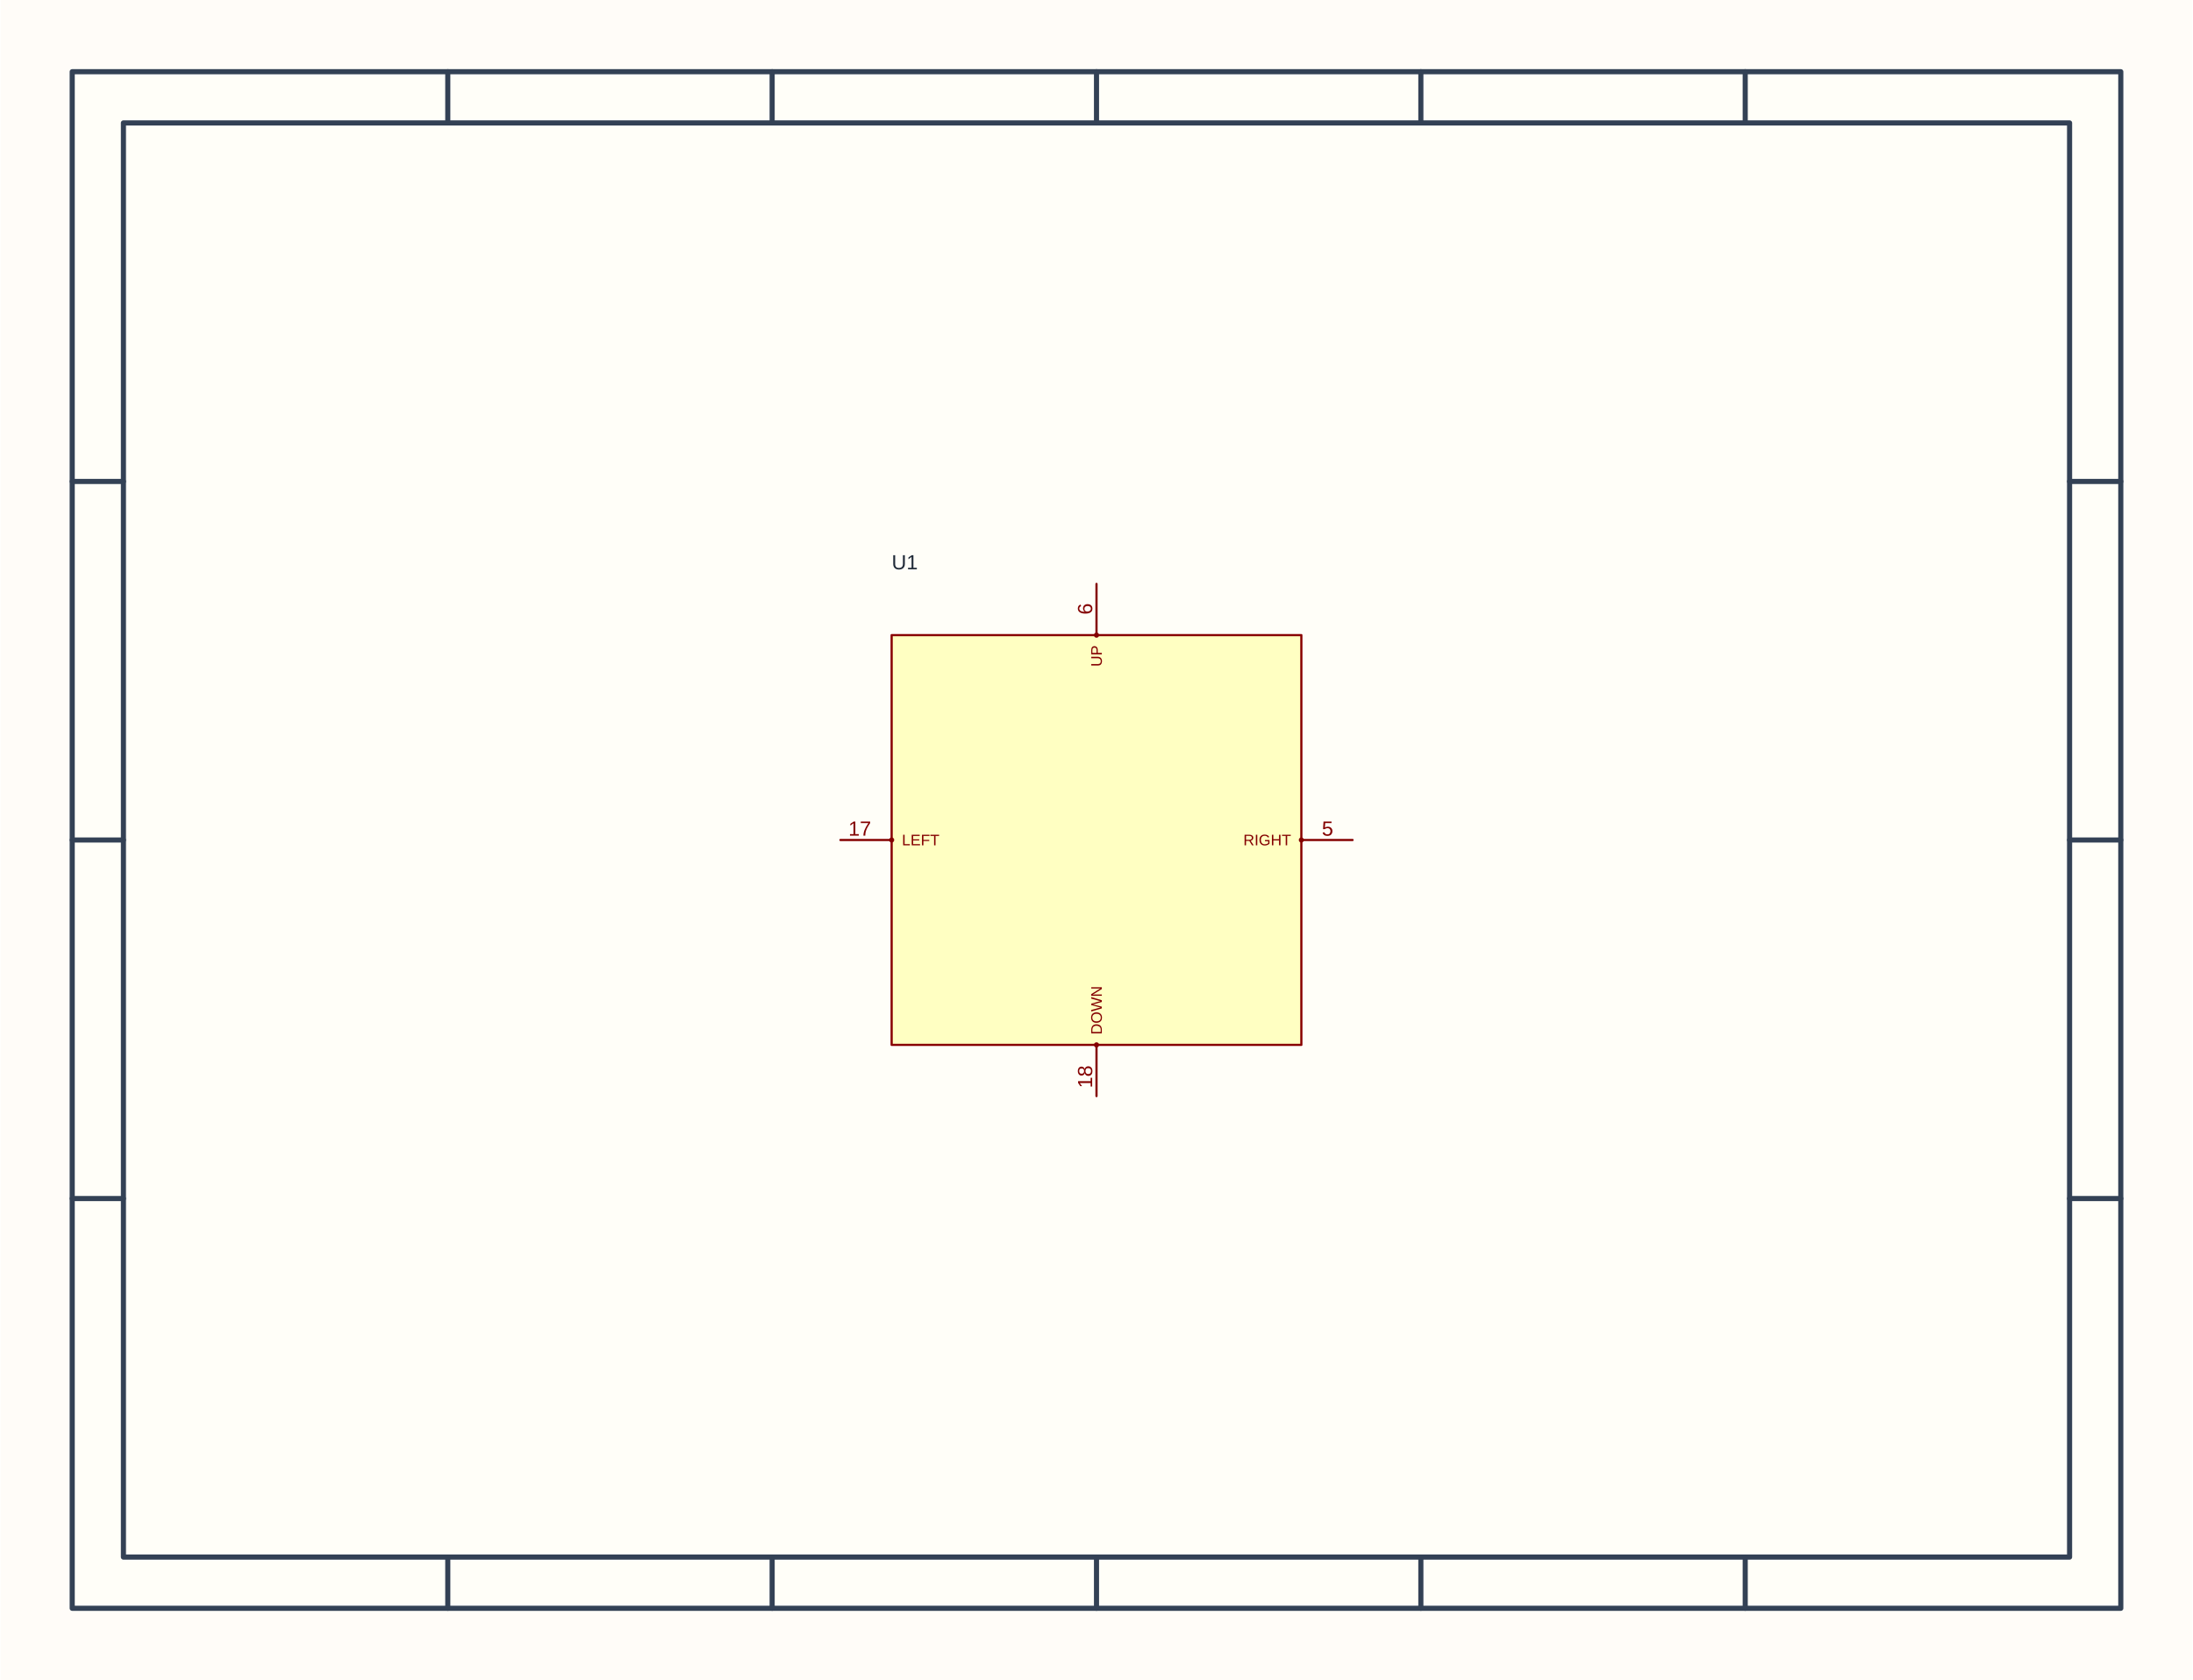
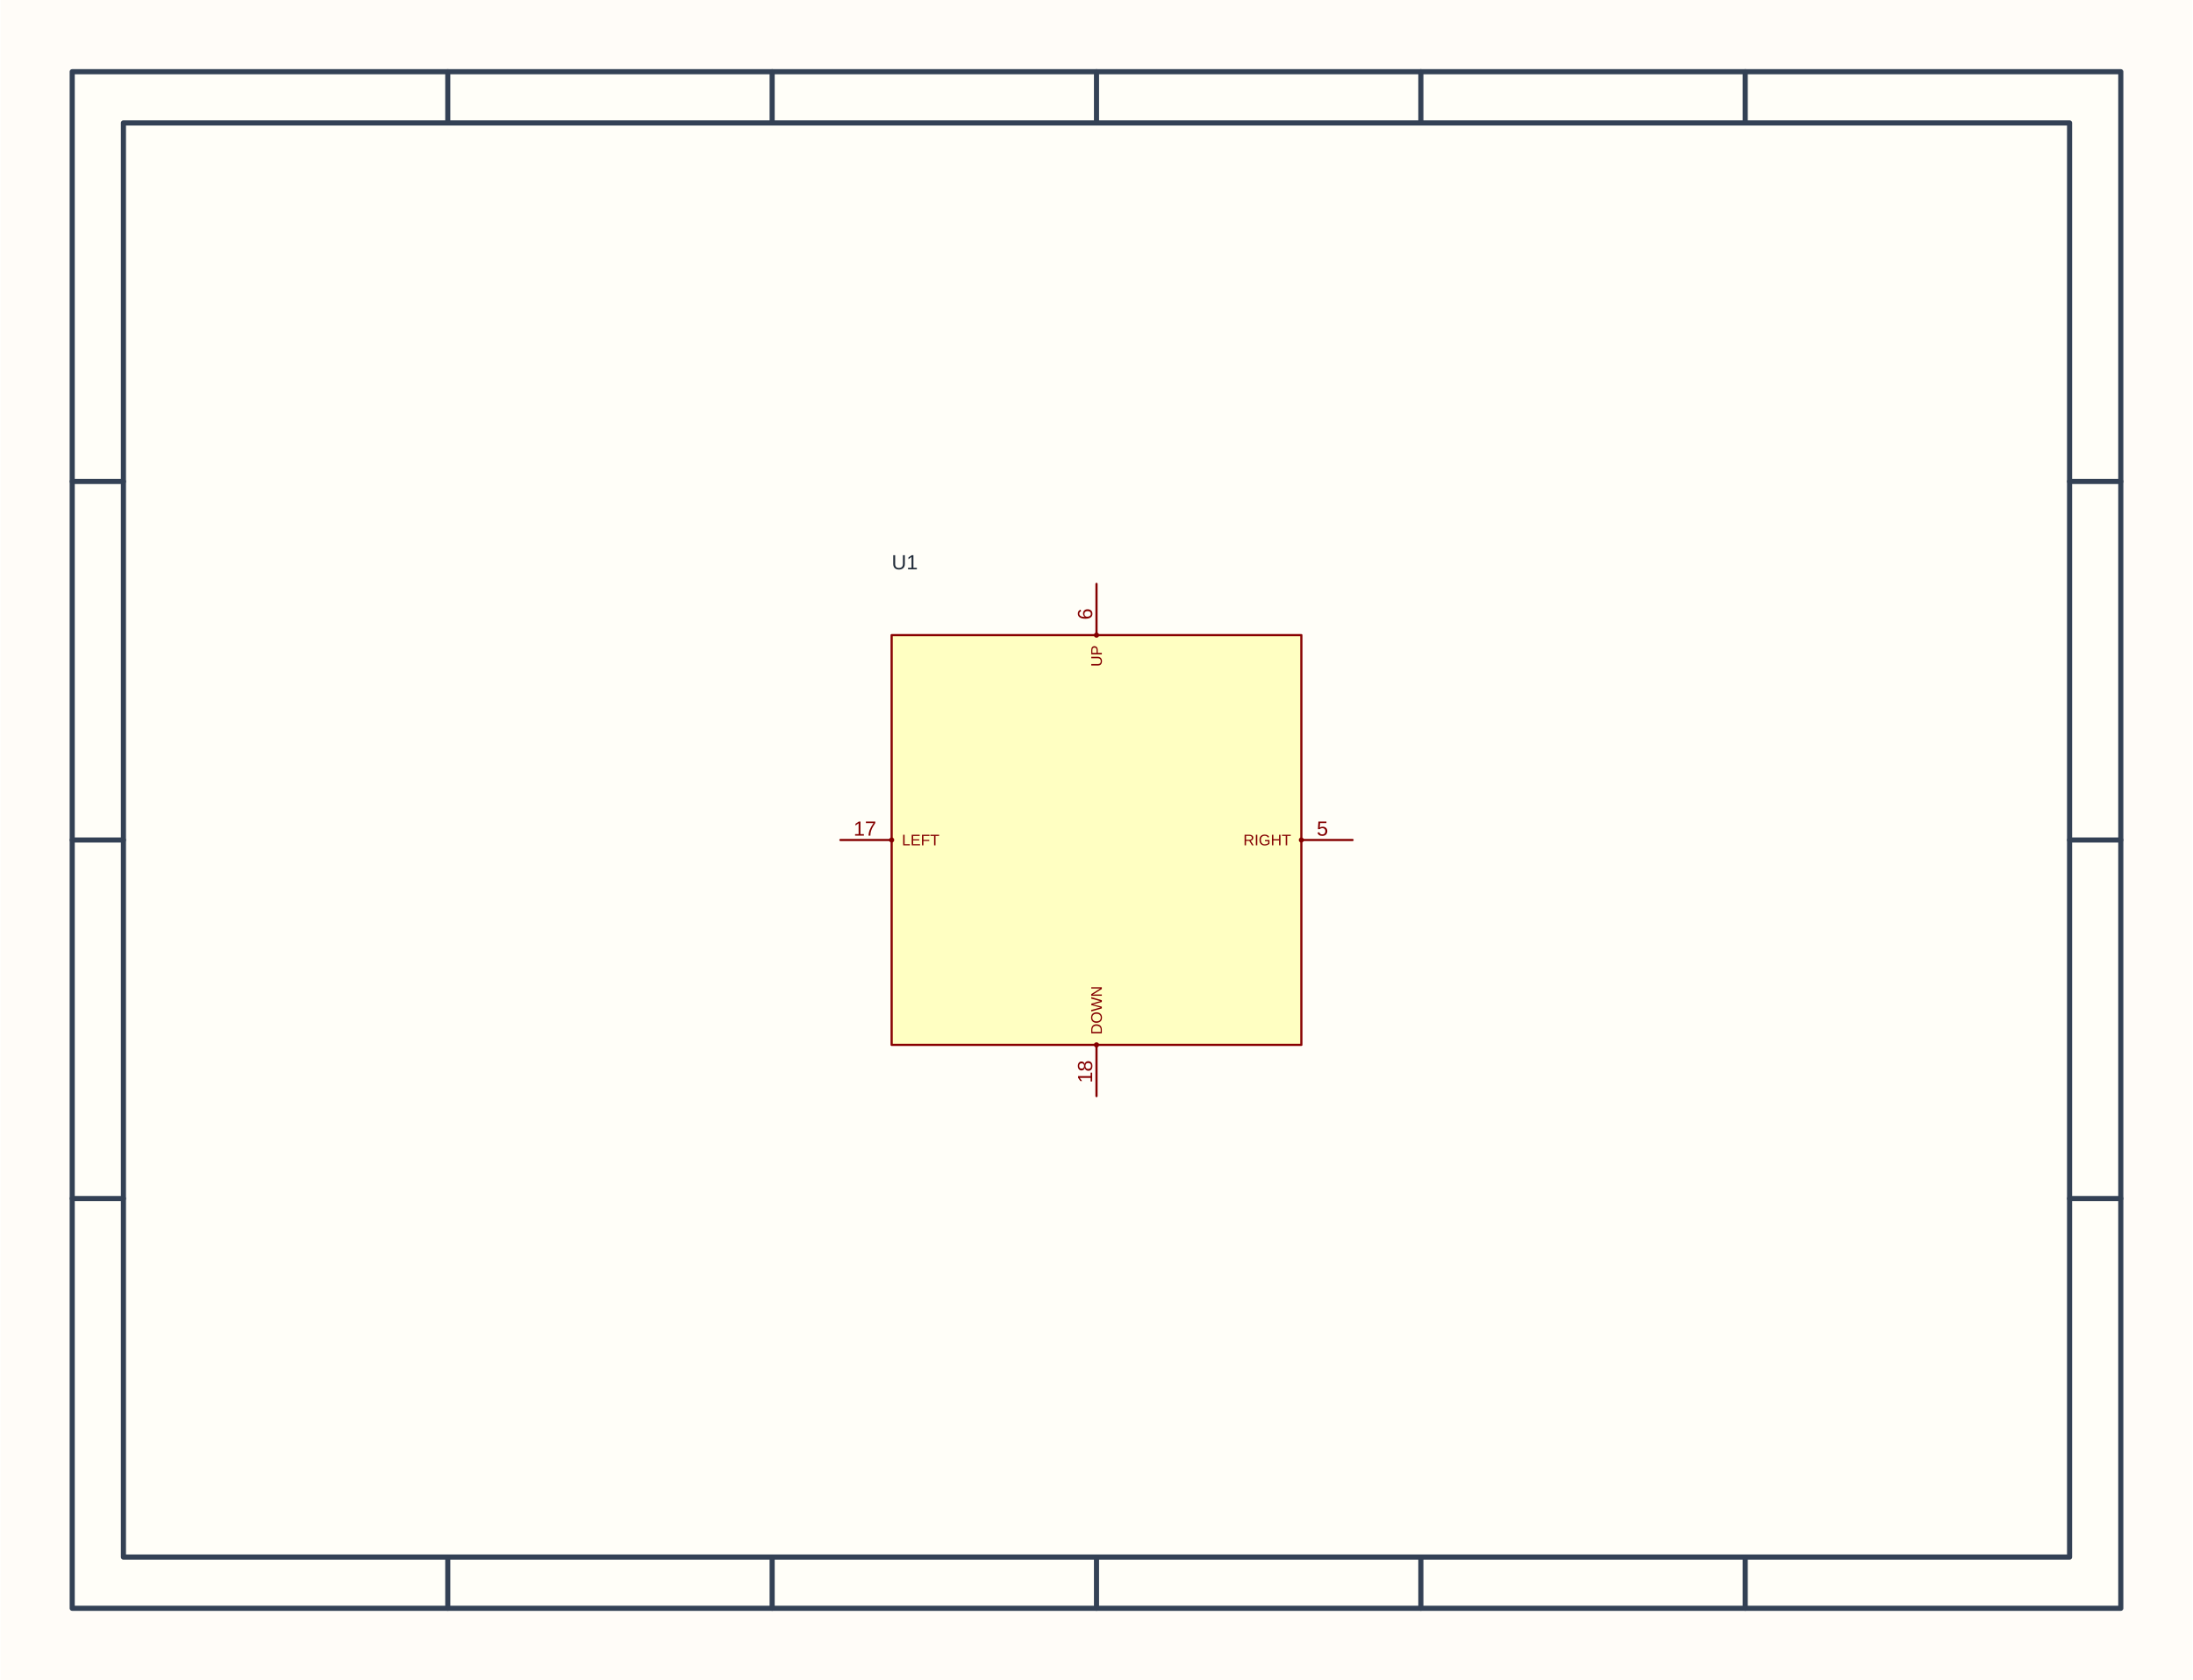
<svg xmlns="http://www.w3.org/2000/svg" width="1000" height="766" viewBox="0 0 428 328" role="img" aria-label="Altium schematic sheet" class="altium-sheet" data-renderer="altiumts">
  <rect width="100%" height="100%" fill="#fffcf8" />
  <g stroke-linecap="round" stroke-linejoin="round">
    <defs>
      <clipPath id="altium-sheet-paper">
        <rect x="14" y="14" width="400" height="300" />
      </clipPath>
    </defs>
    <g data-record="SheetBorder" fill="#fffef8" stroke="#334155" stroke-width="1">
      <rect x="14" y="14" width="400" height="300" />
      <rect x="24" y="24" width="380" height="280" fill="none" />
      <path d="M 87.333 14 V 24 M 87.333 304 V 314" />
      <path d="M 150.667 14 V 24 M 150.667 304 V 314" />
      <path d="M 214 14 V 24 M 214 304 V 314" />
      <path d="M 277.333 14 V 24 M 277.333 304 V 314" />
      <path d="M 340.667 14 V 24 M 340.667 304 V 314" />
      <path d="M 14 94 H 24 M 404 94 H 414" />
      <path d="M 14 164 H 24 M 404 164 H 414" />
      <path d="M 14 234 H 24 M 404 234 H 414" />
    </g>
    <g data-sheet-content="true" clip-path="url(#altium-sheet-paper)">
      <rect data-record="14" vector-effect="non-scaling-stroke" x="174" y="124" width="80" height="80" rx="0" fill="#ffffc2" stroke="#880000" stroke-width="1" />
      <text data-record="34" x="0" y="0" fill="#1f2937" font-family="Arial" font-size="4" font-style="normal" font-weight="normal" text-decoration="none" text-anchor="start" dominant-baseline="text-after-edge" transform="translate(174 112) rotate(0)">U1</text>
      <g data-record="2">
        <line x1="254" y1="164" x2="254" y2="164" stroke="#840000" stroke-width="1" />
-         <text x="0" y="0" fill="#840000" font-family="Arial" font-size="4" font-style="normal" font-weight="normal" text-decoration="none" text-anchor="start" dominant-baseline="text-after-edge" transform="translate(258 164) rotate(0)">5</text>
+         <text x="0" y="0" fill="#840000" font-family="Arial" font-size="4" font-style="normal" font-weight="normal" text-decoration="none" text-anchor="start" dominant-baseline="text-after-edge" transform="translate(257 164) rotate(0)">5</text>
        <text x="0" y="0" fill="#840000" font-family="Arial" font-size="3" font-style="normal" font-weight="normal" text-decoration="none" text-anchor="end" dominant-baseline="central" transform="translate(252 164) rotate(0)">RIGHT</text>
      </g>
      <polyline data-record="27" vector-effect="non-scaling-stroke" points="254,164 264,164" fill="none" stroke="#840000" stroke-width="1" />
      <g data-record="2">
        <line x1="214" y1="124" x2="214" y2="124" stroke="#840000" stroke-width="1" />
-         <text x="0" y="0" fill="#840000" font-family="Arial" font-size="4" font-style="normal" font-weight="normal" text-decoration="none" text-anchor="start" dominant-baseline="text-after-edge" transform="translate(214 120) rotate(-90)">6</text>
+         <text x="0" y="0" fill="#840000" font-family="Arial" font-size="4" font-style="normal" font-weight="normal" text-decoration="none" text-anchor="start" dominant-baseline="text-after-edge" transform="translate(214 121) rotate(-90)">6</text>
        <text x="0" y="0" fill="#840000" font-family="Arial" font-size="3" font-style="normal" font-weight="normal" text-decoration="none" text-anchor="end" dominant-baseline="central" transform="translate(214 126) rotate(-90)">UP</text>
      </g>
      <polyline data-record="27" vector-effect="non-scaling-stroke" points="214,124 214,114" fill="none" stroke="#840000" stroke-width="1" />
      <g data-record="2">
        <line x1="174" y1="164" x2="174" y2="164" stroke="#840000" stroke-width="1" />
-         <text x="0" y="0" fill="#840000" font-family="Arial" font-size="4" font-style="normal" font-weight="normal" text-decoration="none" text-anchor="end" dominant-baseline="text-after-edge" transform="translate(170 164) rotate(0)">17</text>
+         <text x="0" y="0" fill="#840000" font-family="Arial" font-size="4" font-style="normal" font-weight="normal" text-decoration="none" text-anchor="end" dominant-baseline="text-after-edge" transform="translate(171 164) rotate(0)">17</text>
        <text x="0" y="0" fill="#840000" font-family="Arial" font-size="3" font-style="normal" font-weight="normal" text-decoration="none" text-anchor="start" dominant-baseline="central" transform="translate(176 164) rotate(0)">LEFT</text>
      </g>
      <polyline data-record="27" vector-effect="non-scaling-stroke" points="174,164 164,164" fill="none" stroke="#840000" stroke-width="1" />
      <g data-record="2">
        <line x1="214" y1="204" x2="214" y2="204" stroke="#840000" stroke-width="1" />
-         <text x="0" y="0" fill="#840000" font-family="Arial" font-size="4" font-style="normal" font-weight="normal" text-decoration="none" text-anchor="end" dominant-baseline="text-after-edge" transform="translate(214 208) rotate(-90)">18</text>
+         <text x="0" y="0" fill="#840000" font-family="Arial" font-size="4" font-style="normal" font-weight="normal" text-decoration="none" text-anchor="end" dominant-baseline="text-after-edge" transform="translate(214 207) rotate(-90)">18</text>
        <text x="0" y="0" fill="#840000" font-family="Arial" font-size="3" font-style="normal" font-weight="normal" text-decoration="none" text-anchor="start" dominant-baseline="central" transform="translate(214 202) rotate(-90)">DOWN</text>
      </g>
      <polyline data-record="27" vector-effect="non-scaling-stroke" points="214,204 214,214" fill="none" stroke="#840000" stroke-width="1" />
    </g>
  </g>
</svg>
